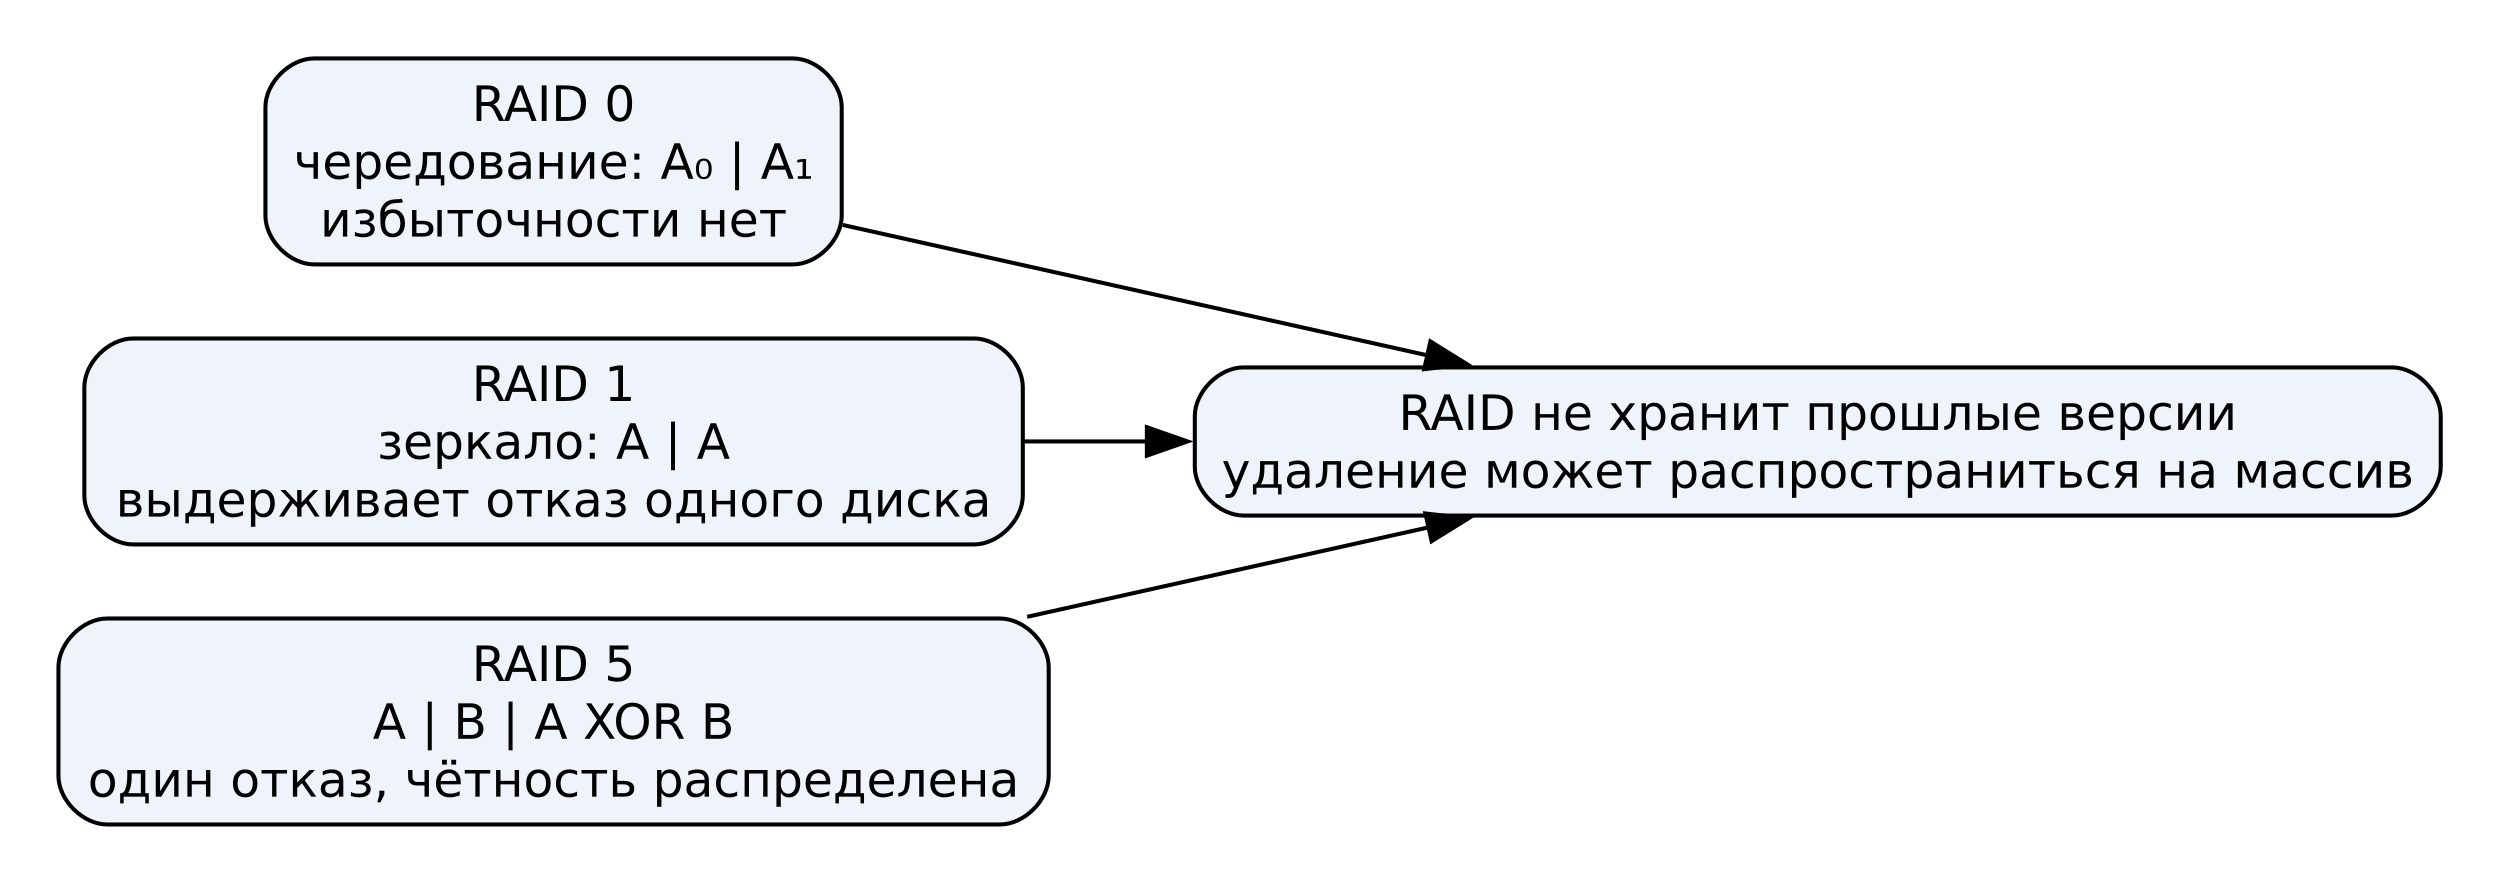
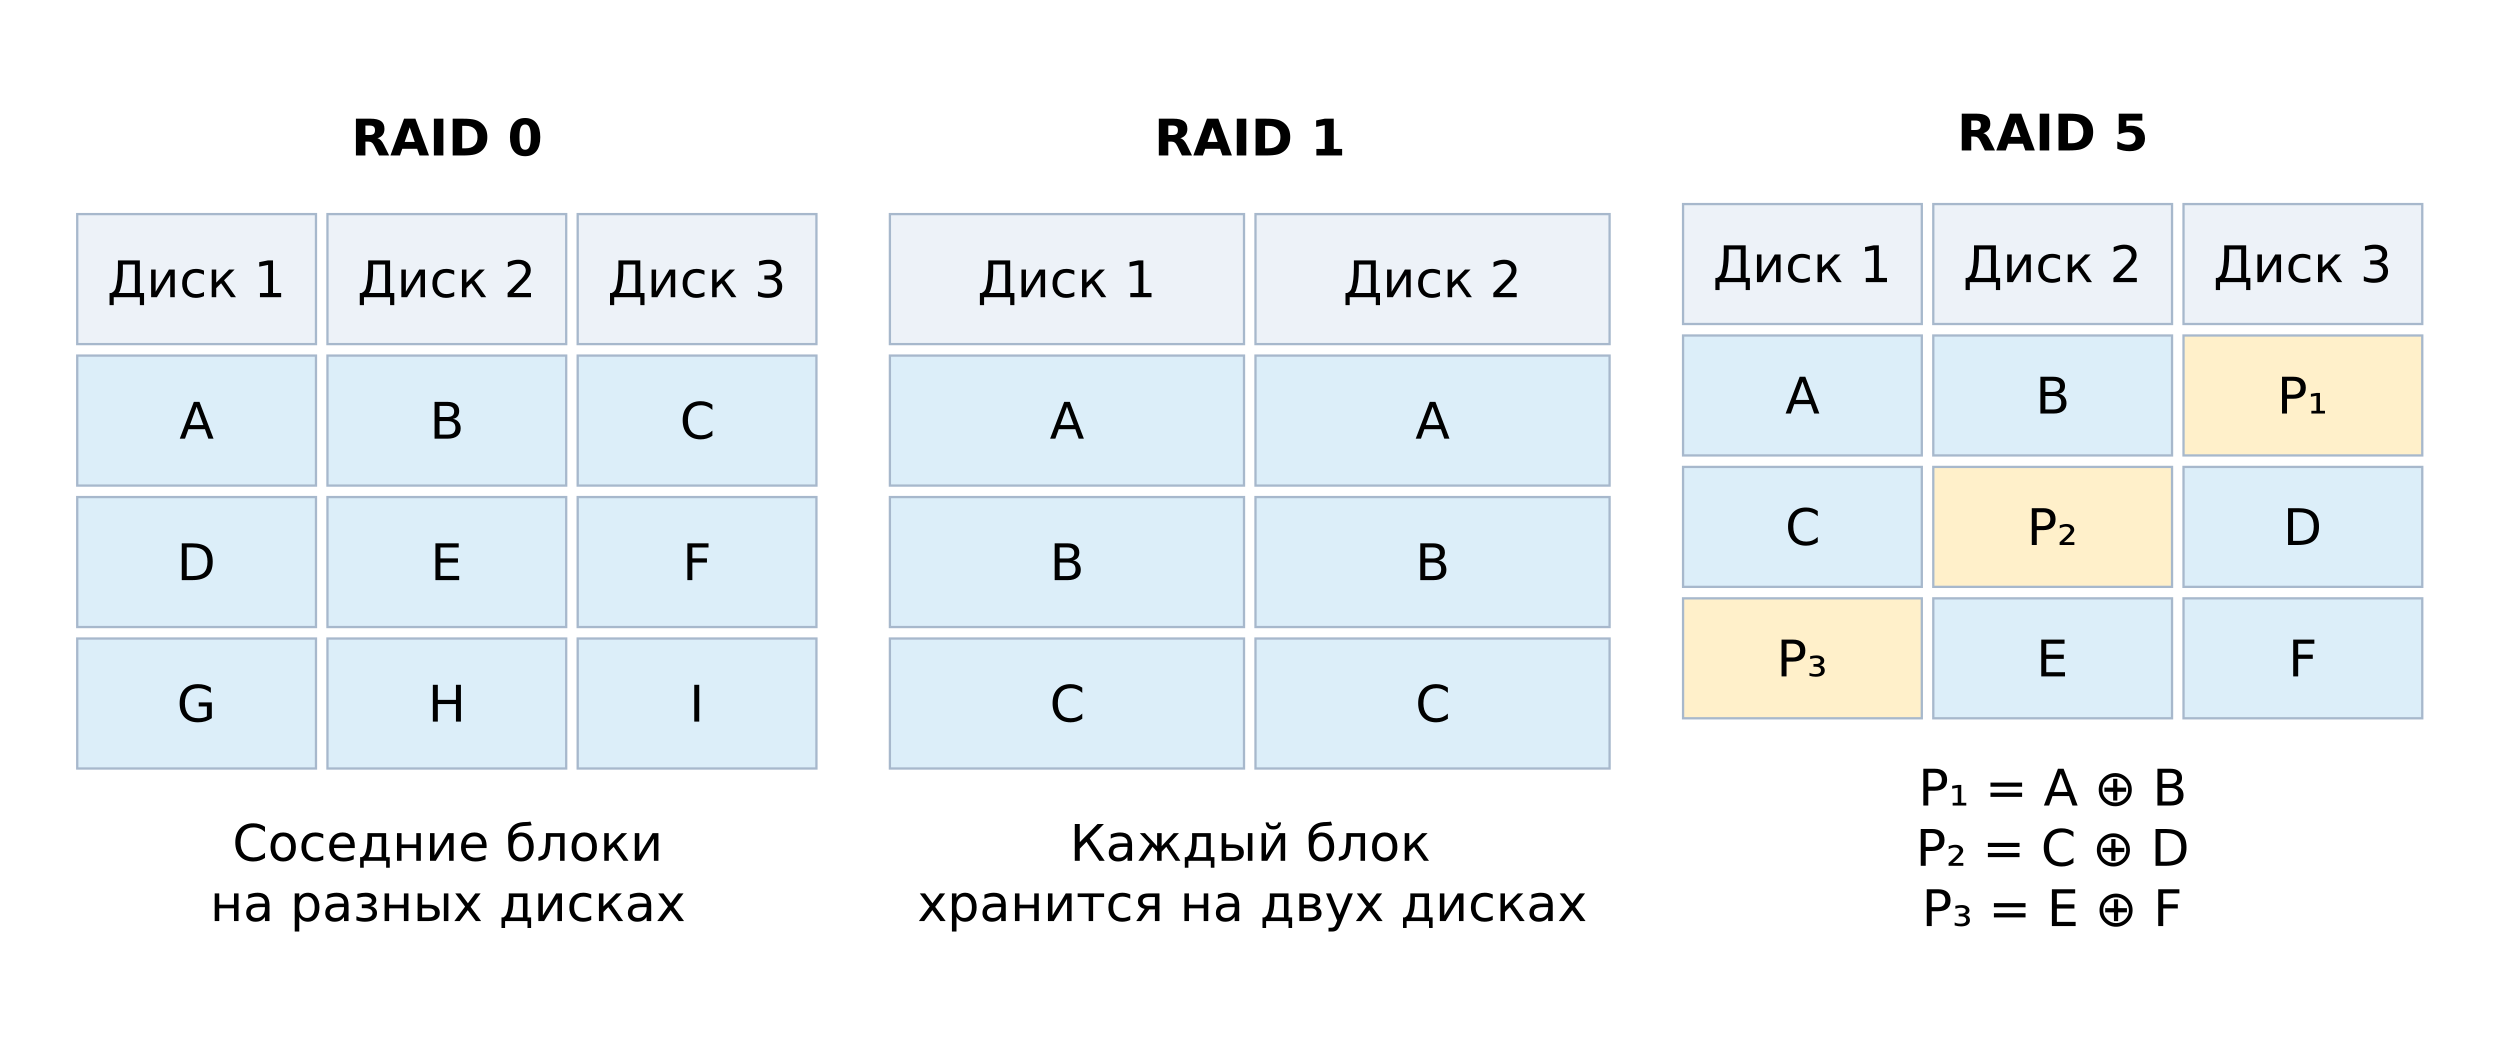
- <svg xmlns="http://www.w3.org/2000/svg" width="616pt" height="218pt" viewBox="0.00 0.00 616.00 218.00">
-   <g id="graph0" class="graph" transform="scale(1 1) rotate(0) translate(14.4 203.15)">
-     <g id="n0" class="node">
-       <path fill="#eef4fa" stroke="black" d="M181,-188.75C181,-188.75 63,-188.75 63,-188.75 57,-188.75 51,-182.75 51,-176.75 51,-176.75 51,-150 51,-150 51,-144 57,-138 63,-138 63,-138 181,-138 181,-138 187,-138 193,-144 193,-150 193,-150 193,-176.75 193,-176.75 193,-182.75 187,-188.75 181,-188.75" />
-       <text xml:space="preserve" text-anchor="middle" x="122" y="-173.35" font-family="DejaVu Sans" font-size="12.00">RAID 0</text>
-       <text xml:space="preserve" text-anchor="middle" x="122" y="-159.1" font-family="DejaVu Sans" font-size="12.00">чередование: A₀ | A₁</text>
-       <text xml:space="preserve" text-anchor="middle" x="122" y="-144.85" font-family="DejaVu Sans" font-size="12.00">избыточности нет</text>
-     </g>
-     <g id="n3" class="node">
-       <path fill="#eef4fa" stroke="black" d="M575,-112.62C575,-112.62 292,-112.62 292,-112.62 286,-112.62 280,-106.62 280,-100.62 280,-100.62 280,-88.12 280,-88.12 280,-82.12 286,-76.12 292,-76.12 292,-76.12 575,-76.12 575,-76.12 581,-76.12 587,-82.12 587,-88.12 587,-88.12 587,-100.62 587,-100.62 587,-106.62 581,-112.62 575,-112.62" />
-       <text xml:space="preserve" text-anchor="middle" x="433.5" y="-97.22" font-family="DejaVu Sans" font-size="12.00">RAID не хранит прошлые версии</text>
-       <text xml:space="preserve" text-anchor="middle" x="433.5" y="-82.97" font-family="DejaVu Sans" font-size="12.00">удаление может распространиться на массив</text>
-     </g>
-     <g id="edge1" class="edge">
-       <path fill="none" stroke="black" d="M193.23,-147.72C235.91,-138.2 290.97,-125.93 337.51,-115.55" />
-       <polygon fill="black" stroke="black" points="338.05,-119.02 347.05,-113.43 336.52,-112.19 338.05,-119.02" />
-     </g>
-     <g id="n1" class="node">
-       <path fill="#eef4fa" stroke="black" d="M225.62,-119.75C225.62,-119.75 18.38,-119.75 18.38,-119.75 12.38,-119.75 6.38,-113.75 6.38,-107.75 6.38,-107.75 6.38,-81 6.38,-81 6.38,-75 12.38,-69 18.38,-69 18.38,-69 225.62,-69 225.62,-69 231.62,-69 237.62,-75 237.62,-81 237.62,-81 237.62,-107.75 237.62,-107.75 237.62,-113.75 231.62,-119.75 225.62,-119.75" />
-       <text xml:space="preserve" text-anchor="middle" x="122" y="-104.35" font-family="DejaVu Sans" font-size="12.00">RAID 1</text>
-       <text xml:space="preserve" text-anchor="middle" x="122" y="-90.1" font-family="DejaVu Sans" font-size="12.00">зеркало: A | A</text>
-       <text xml:space="preserve" text-anchor="middle" x="122" y="-75.85" font-family="DejaVu Sans" font-size="12.00">выдерживает отказ одного диска</text>
-     </g>
-     <g id="edge2" class="edge">
-       <path fill="none" stroke="black" d="M237.81,-94.38C247.85,-94.38 258.13,-94.38 268.48,-94.38" />
-       <polygon fill="black" stroke="black" points="268.19,-97.88 278.19,-94.38 268.19,-90.88 268.19,-97.88" />
-     </g>
-     <g id="n2" class="node">
-       <path fill="#eef4fa" stroke="black" d="M232,-50.75C232,-50.75 12,-50.75 12,-50.75 6,-50.75 0,-44.75 0,-38.75 0,-38.75 0,-12 0,-12 0,-6 6,0 12,0 12,0 232,0 232,0 238,0 244,-6 244,-12 244,-12 244,-38.75 244,-38.75 244,-44.75 238,-50.75 232,-50.75" />
-       <text xml:space="preserve" text-anchor="middle" x="122" y="-35.35" font-family="DejaVu Sans" font-size="12.00">RAID 5</text>
-       <text xml:space="preserve" text-anchor="middle" x="122" y="-21.1" font-family="DejaVu Sans" font-size="12.00">A | B | A XOR B</text>
-       <text xml:space="preserve" text-anchor="middle" x="122" y="-6.85" font-family="DejaVu Sans" font-size="12.00">один отказ, чётность распределена</text>
-     </g>
-     <g id="edge3" class="edge">
-       <path fill="none" stroke="black" d="M238.69,-51.17C271.4,-58.46 306.61,-66.31 337.92,-73.29" />
-       <polygon fill="black" stroke="black" points="336.82,-76.63 347.35,-75.39 338.35,-69.8 336.82,-76.63" />
+ <svg xmlns="http://www.w3.org/2000/svg" width="1089pt" height="454pt" viewBox="0.00 0.00 1089.00 454.00">
+   <g id="graph0" class="graph" transform="scale(1 1) rotate(0) translate(8.64 445.64)">
+     <g id="node1" class="node">
+       <text xml:space="preserve" text-anchor="start" x="144.38" y="-377.91" font-family="DejaVu Sans" font-weight="bold" font-size="22.00">RAID 0</text>
+       <polygon fill="#edf2f8" stroke="none" points="25,-295.75 25,-352.38 129,-352.38 129,-295.75 25,-295.75" />
+       <polygon fill="none" stroke="#a7b8cc" points="25,-295.75 25,-352.38 129,-352.38 129,-295.75 25,-295.75" />
+       <text xml:space="preserve" text-anchor="start" x="38" y="-316.19" font-family="DejaVu Sans" font-size="22.00">Диск 1</text>
+       <polygon fill="#edf2f8" stroke="none" points="134,-295.75 134,-352.38 238,-352.38 238,-295.75 134,-295.75" />
+       <polygon fill="none" stroke="#a7b8cc" points="134,-295.75 134,-352.38 238,-352.38 238,-295.75 134,-295.75" />
+       <text xml:space="preserve" text-anchor="start" x="147" y="-316.19" font-family="DejaVu Sans" font-size="22.00">Диск 2</text>
+       <polygon fill="#edf2f8" stroke="none" points="243,-295.75 243,-352.38 347,-352.38 347,-295.75 243,-295.75" />
+       <polygon fill="none" stroke="#a7b8cc" points="243,-295.75 243,-352.38 347,-352.38 347,-295.75 243,-295.75" />
+       <text xml:space="preserve" text-anchor="start" x="256" y="-316.19" font-family="DejaVu Sans" font-size="22.00">Диск 3</text>
+       <polygon fill="#dceef9" stroke="none" points="25,-234.12 25,-290.75 129,-290.75 129,-234.12 25,-234.12" />
+       <polygon fill="none" stroke="#a7b8cc" points="25,-234.12 25,-290.75 129,-290.75 129,-234.12 25,-234.12" />
+       <text xml:space="preserve" text-anchor="start" x="69.5" y="-254.56" font-family="DejaVu Sans" font-size="22.00">A</text>
+       <polygon fill="#dceef9" stroke="none" points="134,-234.12 134,-290.75 238,-290.75 238,-234.12 134,-234.12" />
+       <polygon fill="none" stroke="#a7b8cc" points="134,-234.12 134,-290.75 238,-290.75 238,-234.12 134,-234.12" />
+       <text xml:space="preserve" text-anchor="start" x="178.5" y="-254.56" font-family="DejaVu Sans" font-size="22.00">B</text>
+       <polygon fill="#dceef9" stroke="none" points="243,-234.12 243,-290.75 347,-290.75 347,-234.12 243,-234.12" />
+       <polygon fill="none" stroke="#a7b8cc" points="243,-234.12 243,-290.75 347,-290.75 347,-234.12 243,-234.12" />
+       <text xml:space="preserve" text-anchor="start" x="287.5" y="-254.56" font-family="DejaVu Sans" font-size="22.00">C</text>
+       <polygon fill="#dceef9" stroke="none" points="25,-172.5 25,-229.12 129,-229.12 129,-172.5 25,-172.5" />
+       <polygon fill="none" stroke="#a7b8cc" points="25,-172.5 25,-229.12 129,-229.12 129,-172.5 25,-172.5" />
+       <text xml:space="preserve" text-anchor="start" x="68.38" y="-192.94" font-family="DejaVu Sans" font-size="22.00">D</text>
+       <polygon fill="#dceef9" stroke="none" points="134,-172.5 134,-229.12 238,-229.12 238,-172.5 134,-172.5" />
+       <polygon fill="none" stroke="#a7b8cc" points="134,-172.5 134,-229.12 238,-229.12 238,-172.5 134,-172.5" />
+       <text xml:space="preserve" text-anchor="start" x="178.88" y="-192.94" font-family="DejaVu Sans" font-size="22.00">E</text>
+       <polygon fill="#dceef9" stroke="none" points="243,-172.5 243,-229.12 347,-229.12 347,-172.5 243,-172.5" />
+       <polygon fill="none" stroke="#a7b8cc" points="243,-172.5 243,-229.12 347,-229.12 347,-172.5 243,-172.5" />
+       <text xml:space="preserve" text-anchor="start" x="288.62" y="-192.94" font-family="DejaVu Sans" font-size="22.00">F</text>
+       <polygon fill="#dceef9" stroke="none" points="25,-110.88 25,-167.5 129,-167.5 129,-110.88 25,-110.88" />
+       <polygon fill="none" stroke="#a7b8cc" points="25,-110.88 25,-167.5 129,-167.5 129,-110.88 25,-110.88" />
+       <text xml:space="preserve" text-anchor="start" x="68.38" y="-131.31" font-family="DejaVu Sans" font-size="22.00">G</text>
+       <polygon fill="#dceef9" stroke="none" points="134,-110.88 134,-167.5 238,-167.5 238,-110.88 134,-110.88" />
+       <polygon fill="none" stroke="#a7b8cc" points="134,-110.88 134,-167.5 238,-167.5 238,-110.88 134,-110.88" />
+       <text xml:space="preserve" text-anchor="start" x="177.75" y="-131.31" font-family="DejaVu Sans" font-size="22.00">H</text>
+       <polygon fill="#dceef9" stroke="none" points="243,-110.88 243,-167.5 347,-167.5 347,-110.88 243,-110.88" />
+       <polygon fill="none" stroke="#a7b8cc" points="243,-110.88 243,-167.5 347,-167.5 347,-110.88 243,-110.88" />
+       <text xml:space="preserve" text-anchor="start" x="291.62" y="-131.31" font-family="DejaVu Sans" font-size="22.00">I</text>
+       <text xml:space="preserve" text-anchor="start" x="92.62" y="-70.69" font-family="DejaVu Sans" font-size="22.00">Соседние блоки</text>
+       <text xml:space="preserve" text-anchor="start" x="82.88" y="-44.44" font-family="DejaVu Sans" font-size="22.00">на разных дисках</text>
+       <text xml:space="preserve" text-anchor="start" x="494.12" y="-377.91" font-family="DejaVu Sans" font-weight="bold" font-size="22.00">RAID 1</text>
+       <polygon fill="#edf2f8" stroke="none" points="379,-295.75 379,-352.38 533.25,-352.38 533.25,-295.75 379,-295.75" />
+       <polygon fill="none" stroke="#a7b8cc" points="379,-295.75 379,-352.38 533.25,-352.38 533.25,-295.75 379,-295.75" />
+       <text xml:space="preserve" text-anchor="start" x="417.12" y="-316.19" font-family="DejaVu Sans" font-size="22.00">Диск 1</text>
+       <polygon fill="#edf2f8" stroke="none" points="538.25,-295.75 538.25,-352.38 692.5,-352.38 692.5,-295.75 538.25,-295.75" />
+       <polygon fill="none" stroke="#a7b8cc" points="538.25,-295.75 538.25,-352.38 692.5,-352.38 692.5,-295.75 538.25,-295.75" />
+       <text xml:space="preserve" text-anchor="start" x="576.38" y="-316.19" font-family="DejaVu Sans" font-size="22.00">Диск 2</text>
+       <polygon fill="#dceef9" stroke="none" points="379,-234.12 379,-290.75 533.25,-290.75 533.25,-234.12 379,-234.12" />
+       <polygon fill="none" stroke="#a7b8cc" points="379,-234.12 379,-290.75 533.25,-290.75 533.25,-234.12 379,-234.12" />
+       <text xml:space="preserve" text-anchor="start" x="448.62" y="-254.56" font-family="DejaVu Sans" font-size="22.00">A</text>
+       <polygon fill="#dceef9" stroke="none" points="538.25,-234.12 538.25,-290.75 692.5,-290.75 692.5,-234.12 538.25,-234.12" />
+       <polygon fill="none" stroke="#a7b8cc" points="538.25,-234.12 538.25,-290.75 692.5,-290.75 692.5,-234.12 538.25,-234.12" />
+       <text xml:space="preserve" text-anchor="start" x="607.88" y="-254.56" font-family="DejaVu Sans" font-size="22.00">A</text>
+       <polygon fill="#dceef9" stroke="none" points="379,-172.5 379,-229.12 533.25,-229.12 533.25,-172.5 379,-172.5" />
+       <polygon fill="none" stroke="#a7b8cc" points="379,-172.5 379,-229.12 533.25,-229.12 533.25,-172.5 379,-172.5" />
+       <text xml:space="preserve" text-anchor="start" x="448.62" y="-192.94" font-family="DejaVu Sans" font-size="22.00">B</text>
+       <polygon fill="#dceef9" stroke="none" points="538.25,-172.5 538.25,-229.12 692.5,-229.12 692.5,-172.5 538.25,-172.5" />
+       <polygon fill="none" stroke="#a7b8cc" points="538.25,-172.5 538.25,-229.12 692.5,-229.12 692.5,-172.5 538.25,-172.5" />
+       <text xml:space="preserve" text-anchor="start" x="607.88" y="-192.94" font-family="DejaVu Sans" font-size="22.00">B</text>
+       <polygon fill="#dceef9" stroke="none" points="379,-110.88 379,-167.5 533.25,-167.5 533.25,-110.88 379,-110.88" />
+       <polygon fill="none" stroke="#a7b8cc" points="379,-110.88 379,-167.5 533.25,-167.5 533.25,-110.88 379,-110.88" />
+       <text xml:space="preserve" text-anchor="start" x="448.62" y="-131.31" font-family="DejaVu Sans" font-size="22.00">C</text>
+       <polygon fill="#dceef9" stroke="none" points="538.25,-110.88 538.25,-167.5 692.5,-167.5 692.5,-110.88 538.25,-110.88" />
+       <polygon fill="none" stroke="#a7b8cc" points="538.25,-110.88 538.25,-167.5 692.5,-167.5 692.5,-110.88 538.25,-110.88" />
+       <text xml:space="preserve" text-anchor="start" x="607.88" y="-131.31" font-family="DejaVu Sans" font-size="22.00">C</text>
+       <text xml:space="preserve" text-anchor="start" x="457.38" y="-70.69" font-family="DejaVu Sans" font-size="22.00">Каждый блок</text>
+       <text xml:space="preserve" text-anchor="start" x="391" y="-44.44" font-family="DejaVu Sans" font-size="22.00">хранится на двух дисках</text>
+       <text xml:space="preserve" text-anchor="start" x="843.88" y="-380.1" font-family="DejaVu Sans" font-weight="bold" font-size="22.00">RAID 5</text>
+       <polygon fill="#edf2f8" stroke="none" points="724.5,-304.5 724.5,-356.75 828.5,-356.75 828.5,-304.5 724.5,-304.5" />
+       <polygon fill="none" stroke="#a7b8cc" points="724.5,-304.5 724.5,-356.75 828.5,-356.75 828.5,-304.5 724.5,-304.5" />
+       <text xml:space="preserve" text-anchor="start" x="737.5" y="-322.75" font-family="DejaVu Sans" font-size="22.00">Диск 1</text>
+       <polygon fill="#edf2f8" stroke="none" points="833.5,-304.5 833.5,-356.75 937.5,-356.75 937.5,-304.5 833.5,-304.5" />
+       <polygon fill="none" stroke="#a7b8cc" points="833.5,-304.5 833.5,-356.75 937.5,-356.75 937.5,-304.5 833.5,-304.5" />
+       <text xml:space="preserve" text-anchor="start" x="846.5" y="-322.75" font-family="DejaVu Sans" font-size="22.00">Диск 2</text>
+       <polygon fill="#edf2f8" stroke="none" points="942.5,-304.5 942.5,-356.75 1046.5,-356.75 1046.5,-304.5 942.5,-304.5" />
+       <polygon fill="none" stroke="#a7b8cc" points="942.5,-304.5 942.5,-356.75 1046.5,-356.75 1046.5,-304.5 942.5,-304.5" />
+       <text xml:space="preserve" text-anchor="start" x="955.5" y="-322.75" font-family="DejaVu Sans" font-size="22.00">Диск 3</text>
+       <polygon fill="#dceef9" stroke="none" points="724.5,-247.25 724.5,-299.5 828.5,-299.5 828.5,-247.25 724.5,-247.25" />
+       <polygon fill="none" stroke="#a7b8cc" points="724.5,-247.25 724.5,-299.5 828.5,-299.5 828.5,-247.25 724.5,-247.25" />
+       <text xml:space="preserve" text-anchor="start" x="769" y="-265.5" font-family="DejaVu Sans" font-size="22.00">A</text>
+       <polygon fill="#dceef9" stroke="none" points="833.5,-247.25 833.5,-299.5 937.5,-299.5 937.5,-247.25 833.5,-247.25" />
+       <polygon fill="none" stroke="#a7b8cc" points="833.5,-247.25 833.5,-299.5 937.5,-299.5 937.5,-247.25 833.5,-247.25" />
+       <text xml:space="preserve" text-anchor="start" x="878" y="-265.5" font-family="DejaVu Sans" font-size="22.00">B</text>
+       <polygon fill="#fff0ca" stroke="none" points="942.5,-247.25 942.5,-299.5 1046.5,-299.5 1046.5,-247.25 942.5,-247.25" />
+       <polygon fill="none" stroke="#a7b8cc" points="942.5,-247.25 942.5,-299.5 1046.5,-299.5 1046.5,-247.25 942.5,-247.25" />
+       <text xml:space="preserve" text-anchor="start" x="983.25" y="-265.5" font-family="DejaVu Sans" font-size="22.00">P₁</text>
+       <polygon fill="#dceef9" stroke="none" points="724.5,-190 724.5,-242.25 828.5,-242.25 828.5,-190 724.5,-190" />
+       <polygon fill="none" stroke="#a7b8cc" points="724.5,-190 724.5,-242.25 828.5,-242.25 828.5,-190 724.5,-190" />
+       <text xml:space="preserve" text-anchor="start" x="769" y="-208.25" font-family="DejaVu Sans" font-size="22.00">C</text>
+       <polygon fill="#fff0ca" stroke="none" points="833.5,-190 833.5,-242.25 937.5,-242.25 937.5,-190 833.5,-190" />
+       <polygon fill="none" stroke="#a7b8cc" points="833.5,-190 833.5,-242.25 937.5,-242.25 937.5,-190 833.5,-190" />
+       <text xml:space="preserve" text-anchor="start" x="874.25" y="-208.25" font-family="DejaVu Sans" font-size="22.00">P₂</text>
+       <polygon fill="#dceef9" stroke="none" points="942.5,-190 942.5,-242.25 1046.5,-242.25 1046.5,-190 942.5,-190" />
+       <polygon fill="none" stroke="#a7b8cc" points="942.5,-190 942.5,-242.25 1046.5,-242.25 1046.5,-190 942.5,-190" />
+       <text xml:space="preserve" text-anchor="start" x="985.88" y="-208.25" font-family="DejaVu Sans" font-size="22.00">D</text>
+       <polygon fill="#fff0ca" stroke="none" points="724.5,-132.75 724.5,-185 828.5,-185 828.5,-132.75 724.5,-132.75" />
+       <polygon fill="none" stroke="#a7b8cc" points="724.5,-132.75 724.5,-185 828.5,-185 828.5,-132.75 724.5,-132.75" />
+       <text xml:space="preserve" text-anchor="start" x="765.25" y="-151" font-family="DejaVu Sans" font-size="22.00">P₃</text>
+       <polygon fill="#dceef9" stroke="none" points="833.5,-132.75 833.5,-185 937.5,-185 937.5,-132.75 833.5,-132.75" />
+       <polygon fill="none" stroke="#a7b8cc" points="833.5,-132.75 833.5,-185 937.5,-185 937.5,-132.75 833.5,-132.75" />
+       <text xml:space="preserve" text-anchor="start" x="878.38" y="-151" font-family="DejaVu Sans" font-size="22.00">E</text>
+       <polygon fill="#dceef9" stroke="none" points="942.5,-132.75 942.5,-185 1046.5,-185 1046.5,-132.75 942.5,-132.75" />
+       <polygon fill="none" stroke="#a7b8cc" points="942.5,-132.75 942.5,-185 1046.5,-185 1046.5,-132.75 942.5,-132.75" />
+       <text xml:space="preserve" text-anchor="start" x="988.12" y="-151" font-family="DejaVu Sans" font-size="22.00">F</text>
+       <text xml:space="preserve" text-anchor="start" x="827" y="-94.75" font-family="DejaVu Sans" font-size="22.00">P₁ = A ⊕ B</text>
+       <text xml:space="preserve" text-anchor="start" x="825.88" y="-68.5" font-family="DejaVu Sans" font-size="22.00">P₂ = C ⊕ D</text>
+       <text xml:space="preserve" text-anchor="start" x="828.5" y="-42.25" font-family="DejaVu Sans" font-size="22.00">P₃ = E ⊕ F</text>
    </g>
  </g>
</svg>
